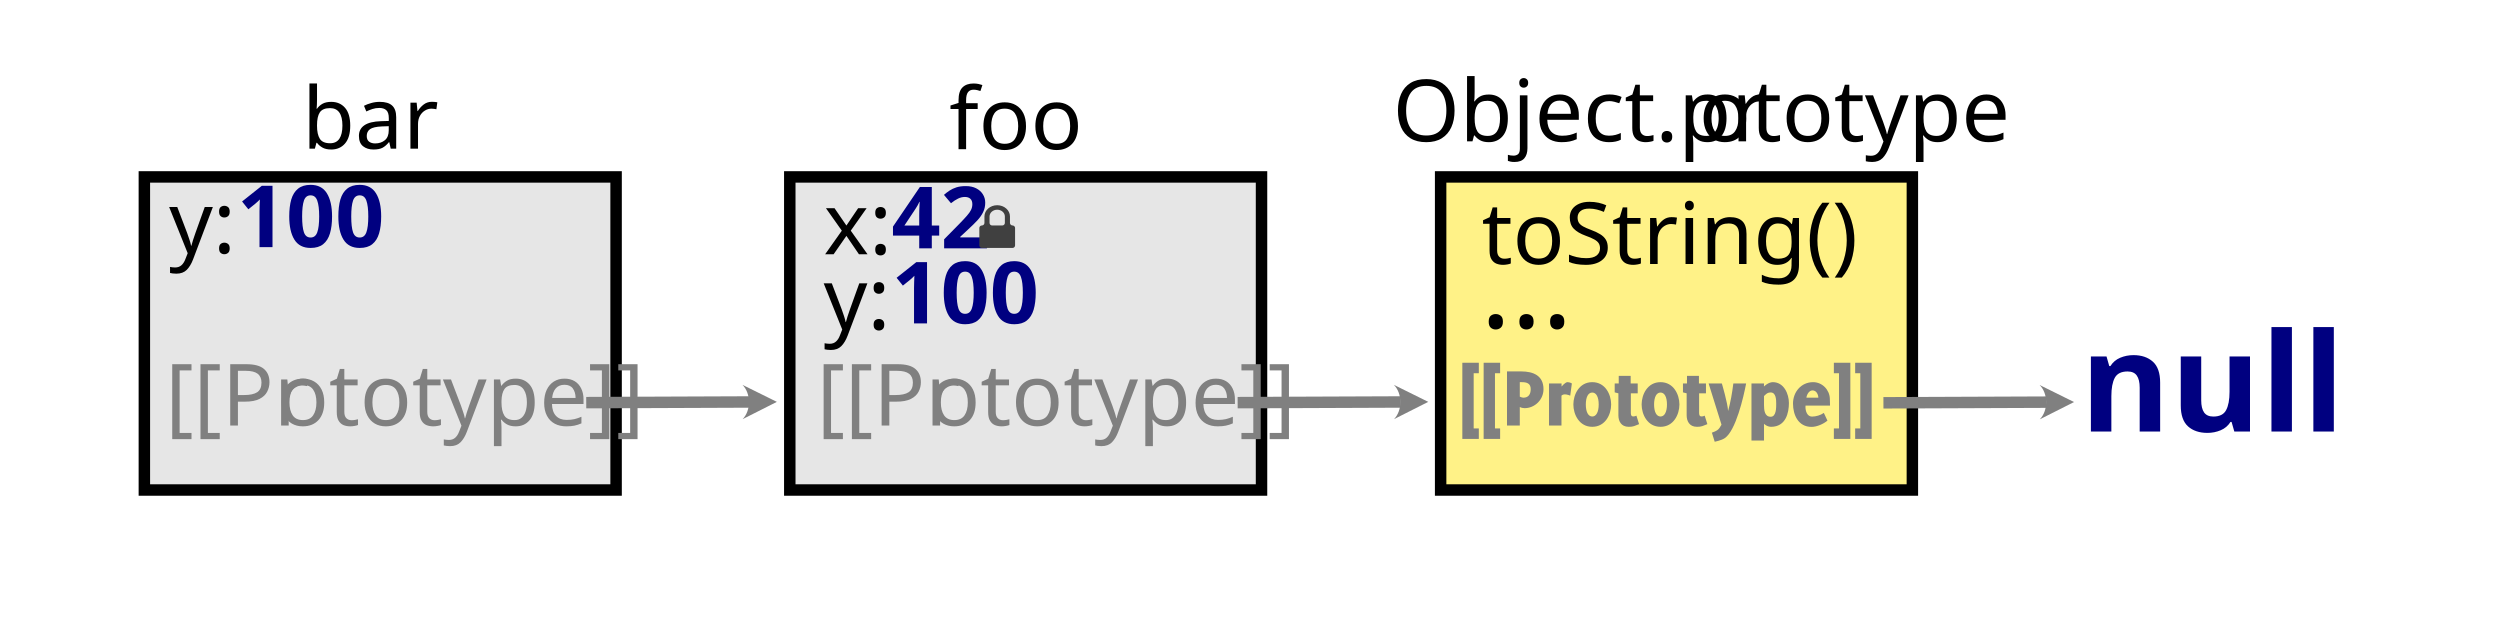
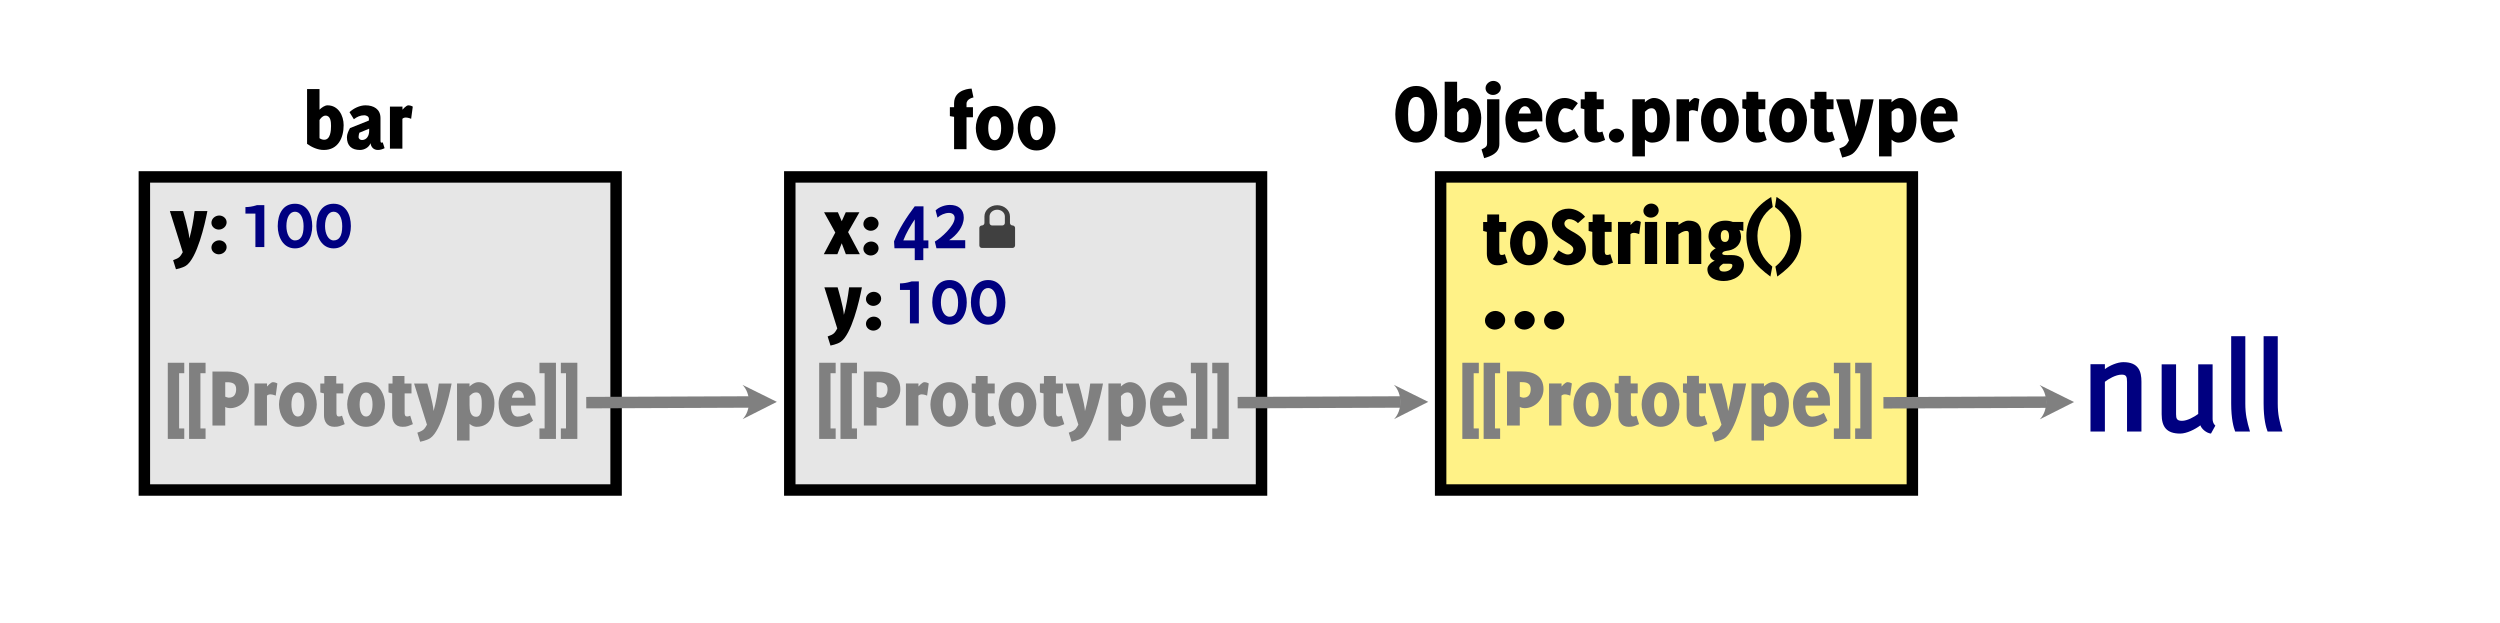
<svg xmlns="http://www.w3.org/2000/svg" width="655px" height="163px" version="1.1" xml:space="preserve" style="fill-rule:evenodd;clip-rule:evenodd;">
  <g id="Layer-1">
    <rect id="rect6003" x="37.822" y="46.352" width="123.595" height="82.032" style="fill:#e6e6e6;stroke:#000;stroke-width:3px;" />
    <g id="text6007" />
    <g id="text60071" />
    <g id="text60072">
-       <text x="79.168px" y="38.956px" style="font-family:'Delicious-Heavy', 'Delicious Heavy';font-weight:500;font-size:22.5px;">bar</text>
+       <path d="M84.838,39.292c3.757,0 5.196,-3.192 5.196,-6.501c0,-2.521 -1.394,-5.196 -4.228,-5.196c-0.72,0 -1.599,0.629 -2.094,1.146l0,-5.398l-3.26,0l0,14.353c1.281,0.899 2.81,1.596 4.386,1.596Zm0.45,-9c1.374,0 1.442,1.711 1.442,2.724c0,1.193 -0.136,3.602 -1.802,3.602c-0.428,0 -0.856,-0.158 -1.216,-0.406l0,-4.772c0.36,-0.54 0.878,-1.148 1.576,-1.148Z" style="fill-rule:nonzero;" />
+       <path d="M100.767,38.82l-0.495,-1.528c-0.09,0.045 -0.203,0.09 -0.315,0.09c-0.27,0 -0.27,-0.382 -0.27,-0.585l0,-5.874c0,-2.339 -1.799,-3.328 -3.936,-3.328c-1.486,0 -3.128,0.787 -4.185,1.798l1.147,1.845c0.809,-0.631 1.687,-1.036 2.723,-1.036c0.518,0 1.216,0.293 1.216,0.901l0,0.472l-4.951,1.981c-0.382,0.698 -0.809,1.598 -0.809,2.386c0,2.249 1.236,3.35 3.44,3.35c1.126,0 2.343,-0.674 2.747,-1.775c0.135,1.011 0.787,1.775 1.956,1.775c0.607,0 1.192,-0.202 1.732,-0.472Zm-4.047,-5.106l0,0.607c0,1.171 -0.586,2.364 -1.892,2.364c-0.451,0 -0.879,-0.315 -0.879,-0.788c0,-0.36 0.09,-0.788 0.203,-1.125l2.568,-1.058Z" style="fill-rule:nonzero;" />
+       <path d="M107.719,31.125l0.428,-3.193c0,0 -0.518,-0.337 -1.17,-0.337c-0.563,0 -1.53,1.147 -1.53,1.147l0,-0.81l-3.282,0l0,11.023l3.259,0l0,-7.83c0,0 0.315,-0.338 0.878,-0.338c0.63,0 1.417,0.338 1.417,0.338Z" style="fill-rule:nonzero;" />
    </g>
    <g id="text60073" />
    <g id="text60074" />
    <g id="text7018" />
    <g id="text70181" />
    <g id="text70182">
-       <text x="43.329px" y="111.488px" style="font-family:'Delicious-Heavy', 'Delicious Heavy';font-weight:500;font-size:22.5px;fill:#808080;">[[Pr<tspan x="72.557px " y="111.488px ">o</tspan>totype]]</text>
+       <path d="M48.278,114.996l0,-2.742l-1.35,0l0,-14.47l1.35,0l0,-2.742l-4.317,0l0,19.954l4.317,0Z" style="fill:#808080;fill-rule:nonzero;" />
+       <path d="M53.858,114.996l0,-2.742l-1.35,0l0,-14.47l1.35,0l0,-2.742l-4.317,0l0,19.954l4.317,0Z" style="fill:#808080;fill-rule:nonzero;" />
+       <path d="M65.221,101.982c0,-3.566 -2.698,-4.645 -5.828,-4.645l-3.732,0l0,14.149l3.35,0l0,-4.859c0.337,0.202 0.878,0.314 1.238,0.314c2.723,0 4.972,-2.247 4.972,-4.959Zm-3.35,-0.022c0,1.299 -0.541,2.239 -1.96,2.239c-0.225,0 -0.675,-0.179 -0.9,-0.268l0,-3.785l0.495,0c1.306,0 2.365,0.291 2.365,1.814Z" style="fill:#808080;fill-rule:nonzero;" />
+       <path d="M72.241,103.656l0.427,-3.192c0,0 -0.517,-0.337 -1.17,-0.337c-0.562,0 -1.53,1.146 -1.53,1.146l0,-0.809l-3.282,0l0,11.022l3.26,0l0,-7.83c0,0 0.315,-0.337 0.877,-0.337c0.63,0 1.418,0.337 1.418,0.337Z" style="fill:#808080;fill-rule:nonzero;" />
+       <path d="M78.047,111.824c3.42,0 4.949,-3.238 4.949,-5.849c0,-2.611 -1.529,-5.848 -4.949,-5.848c-3.42,0 -4.949,3.237 -4.949,5.848c0,2.611 1.529,5.849 4.949,5.849Zm0,-8.978c1.058,0 1.689,1.171 1.689,3.129c0,1.936 -0.631,3.152 -1.689,3.152c-1.058,0 -1.689,-1.193 -1.689,-3.152c0,-1.958 0.631,-3.129 1.689,-3.129Z" style="fill:#808080;fill-rule:nonzero;" />
+       <path d="M88.981,111.645c0.36,-0.112 1.327,-0.515 1.327,-0.515l-0.697,-2.222c0,0 -0.608,0.336 -1.103,0.157c-0.315,-0.09 -0.36,-0.651 -0.36,-0.786l0,-5.208l1.8,0l0,-2.584l-1.845,0l0,-1.98l-3.125,0l0,1.98l-1.057,0l0,2.337l0.967,0.247l0,5.747c0,1.459 0.675,3.006 2.698,3.006c0.585,0 0.99,-0.045 1.395,-0.179Z" style="fill:#808080;fill-rule:nonzero;" />
+       <path d="M95.912,111.824c3.42,0 4.949,-3.238 4.949,-5.849c0,-2.611 -1.529,-5.848 -4.949,-5.848c-3.42,0 -4.949,3.237 -4.949,5.848c0,2.611 1.529,5.849 4.949,5.849Zm0,-8.978c1.058,0 1.689,1.171 1.689,3.129c0,1.936 -0.631,3.152 -1.689,3.152c-1.058,0 -1.689,-1.193 -1.689,-3.152c0,-1.958 0.631,-3.129 1.689,-3.129Z" style="fill:#808080;fill-rule:nonzero;" />
+       <path d="M106.846,111.645c0.36,-0.112 1.327,-0.515 1.327,-0.515l-0.697,-2.222c0,0 -0.608,0.336 -1.103,0.157c-0.315,-0.09 -0.36,-0.651 -0.36,-0.786l0,-5.208l1.8,0l0,-2.584l-1.845,0l0,-1.98l-3.125,0l0,1.98l-1.057,0l0,2.337l0.967,0.247l0,5.747c0,1.459 0.675,3.006 2.698,3.006c0.585,0 0.99,-0.045 1.395,-0.179Z" style="fill:#808080;fill-rule:nonzero;" />
+       <path d="M113.597,107.697c-0.135,-2.179 -1.643,-7.21 -1.643,-7.21l-3.465,0l3.375,10.783c-0.652,1.101 -0.765,1.483 -2.52,2.089l0.743,2.38c0,0 1.732,-0.335 2.632,-0.942c2.88,-1.932 4.928,-10.74 5.603,-14.31l-3.353,0c-0.315,2.537 -0.742,4.941 -1.372,7.21Z" style="fill:#808080;fill-rule:nonzero;" />
+       <path d="M124.87,111.824c3.891,0 4.678,-3.71 4.678,-6.231c0,-2.341 -1.281,-5.466 -4.205,-5.466c-1.216,0 -2.342,1.146 -2.342,1.146l0.022,-0.809l-3.282,0l0,14.96l3.282,0l0,-4.387c0,0 0.788,0.787 1.847,0.787Zm-0.09,-9c1.418,0 1.441,1.958 1.441,2.949c0,0.968 0.045,3.421 -1.441,3.421c-1.622,0 -1.757,-1.778 -1.757,-3.039l0,-2.408c0.495,-0.428 0.833,-0.923 1.757,-0.923Z" style="fill:#808080;fill-rule:nonzero;" />
+       <path d="M140.326,106.266c0,-0.606 -0.023,-1.19 -0.045,-1.797c-0.068,-2.365 -2.003,-4.342 -4.388,-4.342c-3.126,0 -5.262,2.585 -5.262,5.6c0,3.017 1.394,6.119 4.857,6.119c1.373,0 3.083,-0.741 4.163,-1.64l-0.945,-2.025c-0.833,0.608 -2.093,0.968 -3.105,0.968c-1.283,0 -1.71,-1.486 -1.71,-2.522c0,-0.113 0,-0.248 0.022,-0.361l6.413,0Zm-3.06,-2.067l-3.128,0c0.09,-0.788 0.675,-1.915 1.598,-1.915c1.012,0 1.507,1.036 1.53,1.915Z" style="fill:#808080;fill-rule:nonzero;" />
+       <path d="M145.659,114.998l-4.32,0l0,-2.745l1.35,0l0,-14.468l-1.35,0l0,-2.745l4.32,0l0,19.958Z" style="fill:#808080;fill-rule:nonzero;" />
+       <path d="M151.262,114.998l-4.32,0l0,-2.745l1.35,0l0,-14.468l-1.35,0l0,-2.745l4.32,0l0,19.958Z" style="fill:#808080;fill-rule:nonzero;" />
    </g>
    <g id="text70183" />
    <g id="text70184" />
    <rect id="rect6003-9" x="206.924" y="46.352" width="123.595" height="82.032" style="fill:#e6e6e6;stroke:#000;stroke-width:3px;" />
    <g id="text4795" />
    <g id="text47951" />
    <g id="text47952">
-       <text x="248.684px" y="39.091px" style="font-family:'Delicious-Heavy', 'Delicious Heavy';font-weight:500;font-size:22.5px;">foo</text>
+       <path d="M255.05,25.533l-0.495,-2.325c0,0 -4.587,0.044 -4.587,3.841l0,1.041l-1.102,0l0,2.338l1.102,0.179l0,8.483l3.26,0l0,-8.37l1.687,0l0,-2.63l-1.687,0l0,-0.905c0,-1.335 1.822,-1.652 1.822,-1.652Z" style="fill-rule:nonzero;" />
+       <path d="M260.609,39.427c3.42,0 4.949,-3.237 4.949,-5.848c0,-2.612 -1.529,-5.849 -4.949,-5.849c-3.42,0 -4.948,3.237 -4.948,5.849c0,2.611 1.528,5.848 4.948,5.848Zm0,-8.977c1.059,0 1.689,1.17 1.689,3.129c0,1.935 -0.63,3.151 -1.689,3.151c-1.058,0 -1.689,-1.193 -1.689,-3.151c0,-1.959 0.631,-3.129 1.689,-3.129Z" style="fill-rule:nonzero;" />
+       <path d="M271.589,39.427c3.42,0 4.949,-3.237 4.949,-5.848c0,-2.612 -1.529,-5.849 -4.949,-5.849c-3.42,0 -4.948,3.237 -4.948,5.849c0,2.611 1.528,5.848 4.948,5.848Zm0,-8.977c1.059,0 1.689,1.17 1.689,3.129c0,1.935 -0.63,3.151 -1.689,3.151c-1.058,0 -1.689,-1.193 -1.689,-3.151c0,-1.959 0.631,-3.129 1.689,-3.129Z" style="fill-rule:nonzero;" />
    </g>
    <g id="text47953" />
    <g id="text47954" />
    <g id="text47955" />
    <g id="text47956" />
    <g id="text47957" />
    <g id="text47958" />
    <g id="text47959" />
    <g id="text479510" />
    <g id="text479511" />
    <g id="text479512" />
    <g id="text479513" />
    <g id="text479514" />
    <g id="text479515" />
    <g id="text479516" />
    <g id="text479517" />
    <g id="text479518" />
    <g id="text479519" />
    <g id="text1254" />
    <g id="text1620" />
-     <text x="215.788px" y="66.608px" style="font-family:'Delicious-Heavy', 'Delicious Heavy';font-weight:500;font-size:22.5px;">x:</text>
-     <text x="215.788px" y="86.287px" style="font-family:'Delicious-Heavy', 'Delicious Heavy';font-weight:500;font-size:22.5px;">y:</text>
-     <text x="44.302px" y="66.296px" style="font-family:'Delicious-Heavy', 'Delicious Heavy';font-weight:500;font-size:22.5px;">y:</text>
-     <text x="233.585px" y="65.054px" style="font-family:'Delicious-Bold', 'Delicious';font-weight:700;font-size:22.5px;fill:#000080;">42</text>
-     <text x="233.585px" y="84.732px" style="font-family:'Delicious-Bold', 'Delicious';font-weight:700;font-size:22.5px;fill:#000080;">100</text>
-     <text x="62.099px" y="64.741px" style="font-family:'Delicious-Bold', 'Delicious';font-weight:700;font-size:22.5px;fill:#000080;">100</text>
+     <path d="M221.615,66.607l3.668,0l-3.083,-5.792l2.97,-5.208l-3.577,0l-1.058,2.356l-1.012,-2.356l-3.623,0l2.948,5.32l-3.015,5.68l3.555,0l1.147,-2.873l1.08,2.873Z" style="fill-rule:nonzero;" />
+     <path d="M228.14,66.944c1.035,0 2.046,-0.809 2.046,-1.888c0,-1.057 -0.944,-1.776 -1.933,-1.776c-1.057,0 -2.046,0.809 -2.046,1.888c0,1.034 0.944,1.776 1.933,1.776Zm0,-6.48c1.035,0 2.046,-0.809 2.046,-1.911c0,-1.034 -0.944,-1.776 -1.933,-1.776c-1.057,0 -2.046,0.81 -2.046,1.911c0,1.034 0.944,1.776 1.933,1.776Z" style="fill-rule:nonzero;" />
+     <path d="M221.098,82.496c-0.135,-2.179 -1.643,-7.21 -1.643,-7.21l-3.465,0l3.375,10.783c-0.652,1.101 -0.765,1.483 -2.52,2.09l0.743,2.379c0,0 1.732,-0.335 2.632,-0.941c2.88,-1.933 4.928,-10.741 5.603,-14.311l-3.353,0c-0.315,2.537 -0.742,4.941 -1.372,7.21Z" style="fill-rule:nonzero;" />
+     <path d="M228.815,86.623c1.035,0 2.046,-0.809 2.046,-1.888c0,-1.057 -0.944,-1.777 -1.933,-1.777c-1.057,0 -2.046,0.81 -2.046,1.889c0,1.034 0.944,1.776 1.933,1.776Zm0,-6.48c1.035,0 2.046,-0.809 2.046,-1.911c0,-1.034 -0.944,-1.776 -1.933,-1.776c-1.057,0 -2.046,0.809 -2.046,1.911c0,1.034 0.944,1.776 1.933,1.776Z" style="fill-rule:nonzero;" />
+     <path d="M49.612,62.505c-0.135,-2.179 -1.643,-7.21 -1.643,-7.21l-3.465,0l3.375,10.783c-0.652,1.101 -0.765,1.483 -2.52,2.09l0.743,2.379c0,0 1.732,-0.335 2.632,-0.941c2.88,-1.933 4.928,-10.741 5.603,-14.311l-3.353,0c-0.315,2.537 -0.742,4.941 -1.372,7.21Z" style="fill-rule:nonzero;" />
+     <path d="M57.329,66.632c1.034,0 2.046,-0.809 2.046,-1.889c0,-1.056 -0.944,-1.776 -1.933,-1.776c-1.057,0 -2.047,0.81 -2.047,1.889c0,1.034 0.945,1.776 1.934,1.776Zm0,-6.48c1.034,0 2.046,-0.809 2.046,-1.911c0,-1.034 -0.944,-1.776 -1.933,-1.776c-1.057,0 -2.047,0.809 -2.047,1.911c0,1.034 0.945,1.776 1.934,1.776Z" style="fill-rule:nonzero;" />
+     <path d="M243.236,65.052l0,-2.067l-1.282,0l0,-8.933l-2.292,0c-2.138,2.85 -4.118,5.858 -5.423,9.18l0.113,1.82l5.31,0l0,3.105l2.247,0l0,-3.105l1.327,0Zm-3.574,-2.067l-2.993,0c0.765,-1.975 1.868,-3.816 2.993,-5.5l0,5.5Z" style="fill:#000080;fill-rule:nonzero;" />
+     <path d="M252.889,65.052l0,-2.112l-4.227,0c1.934,-1.261 3.844,-3.534 3.844,-5.942c0,-2.25 -1.505,-3.306 -3.642,-3.306c-1.237,0 -2.835,0.517 -3.735,1.438l0.495,1.89c0.743,-0.698 1.958,-1.238 2.993,-1.238c0.81,0 1.507,0.405 1.507,1.306c0,2.07 -3.532,5.267 -5.197,6.211l0.427,1.753l7.535,0Z" style="fill:#000080;fill-rule:nonzero;" />
+     <path d="M240.739,84.731l0,-11l-1.91,0l-0.293,0.09c-0.877,0.268 -1.822,0.428 -2.744,0.428l0,1.707l2.61,0l0,8.775l2.337,0Z" style="fill:#000080;fill-rule:nonzero;" />
+     <path d="M253.294,79.242c0,-3.106 -1.394,-5.871 -4.521,-5.871c-3.128,0 -4.521,2.675 -4.521,5.871c0,2.769 1.393,5.826 4.521,5.826c3.127,0 4.521,-2.967 4.521,-5.826Zm-2.27,0c0,2.679 -0.855,3.737 -2.251,3.737c-1.396,0 -2.252,-1.733 -2.252,-3.737c0,-2.251 0.856,-3.781 2.252,-3.781c1.396,0 2.251,1.553 2.251,3.781Z" style="fill:#000080;fill-rule:nonzero;" />
+     <path d="M263.419,79.242c0,-3.106 -1.394,-5.871 -4.521,-5.871c-3.128,0 -4.521,2.675 -4.521,5.871c0,2.769 1.393,5.826 4.521,5.826c3.127,0 4.521,-2.967 4.521,-5.826Zm-2.27,0c0,2.679 -0.855,3.737 -2.251,3.737c-1.396,0 -2.252,-1.733 -2.252,-3.737c0,-2.251 0.856,-3.781 2.252,-3.781c1.396,0 2.251,1.553 2.251,3.781Z" style="fill:#000080;fill-rule:nonzero;" />
+     <path d="M69.252,64.74l0,-11l-1.91,0l-0.292,0.089c-0.877,0.269 -1.822,0.429 -2.745,0.429l0,1.707l2.61,0l0,8.775l2.337,0Z" style="fill:#000080;fill-rule:nonzero;" />
+     <path d="M81.807,59.251c0,-3.106 -1.393,-5.871 -4.521,-5.871c-3.127,0 -4.521,2.675 -4.521,5.871c0,2.769 1.394,5.826 4.521,5.826c3.128,0 4.521,-2.967 4.521,-5.826Zm-2.269,0c0,2.679 -0.856,3.737 -2.252,3.737c-1.396,0 -2.251,-1.734 -2.251,-3.737c0,-2.251 0.855,-3.781 2.251,-3.781c1.396,0 2.252,1.553 2.252,3.781Z" style="fill:#000080;fill-rule:nonzero;" />
+     <path d="M91.932,59.251c0,-3.106 -1.393,-5.871 -4.521,-5.871c-3.127,0 -4.521,2.675 -4.521,5.871c0,2.769 1.394,5.826 4.521,5.826c3.128,0 4.521,-2.967 4.521,-5.826Zm-2.269,0c0,2.679 -0.856,3.737 -2.252,3.737c-1.396,0 -2.251,-1.734 -2.251,-3.737c0,-2.251 0.855,-3.781 2.251,-3.781c1.396,0 2.252,1.553 2.252,3.781Z" style="fill:#000080;fill-rule:nonzero;" />
    <path id="path6044-5-3-1" d="M194.519,100.825l9.019,4.463l-8.982,4.537c2.241,-2.259 2.222,-6.759 -0.037,-9Z" style="fill:#808080;" />
    <path d="M153.595,105.491c0,0 28.916,-0.117 42.743,-0.173" style="fill:none;stroke:#808080;stroke-width:3px;" />
    <rect id="rect6003-9-3" x="377.446" y="46.352" width="123.595" height="82.032" style="fill:#fff287;stroke:#000;stroke-width:3px;" />
    <g id="text4795-1" />
    <g id="text4795-11" />
    <g id="text4795-12">
-       <text x="364.89px" y="37.032px" style="font-family:'Delicious-Heavy', 'Delicious Heavy';font-weight:500;font-size:22.5px;">Object.pr<tspan x="445.125px " y="37.032px ">o</tspan>totype</text>
+       <path d="M376.543,29.945c0,-3.129 -1.371,-7.424 -5.488,-7.424c-4.118,0 -5.489,4.295 -5.489,7.424c0,3.128 1.371,7.423 5.489,7.423c4.117,0 5.488,-4.295 5.488,-7.423Zm-3.35,0c0,1.913 -0.135,4.546 -2.138,4.546c-2.004,0 -2.139,-2.588 -2.139,-4.546c0,-1.936 0.135,-4.547 2.139,-4.547c2.003,0 2.138,2.611 2.138,4.547Z" style="fill-rule:nonzero;" />
+       <path d="M382.889,37.368c3.758,0 5.197,-3.192 5.197,-6.501c0,-2.521 -1.394,-5.196 -4.228,-5.196c-0.721,0 -1.599,0.63 -2.095,1.147l0,-5.399l-3.26,0l0,14.354c1.282,0.899 2.811,1.595 4.386,1.595Zm0.451,-9c1.373,0 1.441,1.711 1.441,2.724c0,1.193 -0.135,3.602 -1.802,3.602c-0.428,0 -0.856,-0.158 -1.216,-0.405l0,-4.773c0.36,-0.54 0.878,-1.148 1.577,-1.148Z" style="fill-rule:nonzero;" />
+       <path d="M388.853,41.441c1.732,-0.515 3.98,-1.28 3.98,-3.733l0,-11.702l-3.215,0l0,11.545c0,0.652 -0.18,1.035 -1.462,1.597l0.697,2.293Zm2.317,-16.56c1.034,0 2.046,-0.787 2.046,-1.889c0,-1.056 -0.945,-1.798 -1.957,-1.798c-1.034,0 -2.046,0.832 -2.046,1.911c0,1.056 0.945,1.776 1.957,1.776Z" style="fill-rule:nonzero;" />
+       <path d="M404.106,31.811c0,-0.607 -0.023,-1.191 -0.045,-1.798c-0.068,-2.364 -2.003,-4.342 -4.388,-4.342c-3.126,0 -5.262,2.586 -5.262,5.601c0,3.016 1.394,6.119 4.857,6.119c1.373,0 3.083,-0.742 4.163,-1.641l-0.945,-2.025c-0.833,0.608 -2.093,0.969 -3.105,0.969c-1.283,0 -1.71,-1.487 -1.71,-2.523c0,-0.112 0,-0.247 0.022,-0.36l6.413,0Zm-3.06,-2.067l-3.128,0c0.09,-0.789 0.675,-1.916 1.598,-1.916c1.012,0 1.507,1.037 1.53,1.916Z" style="fill-rule:nonzero;" />
+       <path d="M413.623,35.84l-1.17,-2.092c-0.607,0.496 -1.575,0.968 -2.385,0.968c-1.35,0 -1.822,-2.251 -1.822,-3.286c0,-1.013 0.45,-3.084 1.755,-3.084c0.585,0 1.485,0.248 1.935,0.608l1.462,-1.912c-0.855,-0.809 -2.25,-1.371 -3.42,-1.371c-3.261,0 -4.992,2.99 -4.992,5.939c0,2.881 1.776,5.758 4.925,5.758c1.26,0 2.767,-0.696 3.712,-1.528Z" style="fill-rule:nonzero;" />
+       <path d="M419.203,37.19c0.36,-0.112 1.328,-0.516 1.328,-0.516l-0.698,-2.222c0,0 -0.607,0.337 -1.102,0.157c-0.315,-0.09 -0.36,-0.651 -0.36,-0.785l0,-5.208l1.8,0l0,-2.585l-1.845,0l0,-1.98l-3.125,0l0,1.98l-1.058,0l0,2.338l0.968,0.247l0,5.746c0,1.459 0.674,3.006 2.698,3.006c0.584,0 0.989,-0.044 1.394,-0.178Z" style="fill-rule:nonzero;" />
+       <path d="M423.457,37.368c1.034,0 2.046,-0.809 2.046,-1.888c0,-1.057 -0.944,-1.776 -1.934,-1.776c-1.056,0 -2.046,0.809 -2.046,1.888c0,1.035 0.945,1.776 1.934,1.776Z" style="fill-rule:nonzero;" />
+       <path d="M432.817,37.368c3.892,0 4.679,-3.71 4.679,-6.231c0,-2.341 -1.282,-5.466 -4.206,-5.466c-1.216,0 -2.342,1.147 -2.342,1.147l0.023,-0.81l-3.283,0l0,14.96l3.283,0l0,-4.386c0,0 0.788,0.786 1.846,0.786Zm-0.09,-9c1.419,0 1.441,1.959 1.441,2.949c0,0.968 0.045,3.422 -1.441,3.422c-1.621,0 -1.756,-1.779 -1.756,-3.039l0,-2.409c0.495,-0.427 0.833,-0.923 1.756,-0.923Z" style="fill-rule:nonzero;" />
+       <path d="M444.808,29.201l0.428,-3.193c0,0 -0.518,-0.337 -1.17,-0.337c-0.563,0 -1.53,1.147 -1.53,1.147l0,-0.81l-3.283,0l0,11.023l3.26,0l0,-7.83c0,0 0.315,-0.338 0.878,-0.338c0.63,0 1.417,0.338 1.417,0.338Z" style="fill-rule:nonzero;" />
+       <path d="M450.615,37.368c3.419,0 4.948,-3.237 4.948,-5.848c0,-2.611 -1.529,-5.849 -4.948,-5.849c-3.42,0 -4.949,3.238 -4.949,5.849c0,2.611 1.529,5.848 4.949,5.848Zm0,-8.977c1.058,0 1.688,1.17 1.688,3.129c0,1.936 -0.63,3.151 -1.688,3.151c-1.059,0 -1.689,-1.193 -1.689,-3.151c0,-1.959 0.63,-3.129 1.689,-3.129Z" style="fill-rule:nonzero;" />
+       <path d="M461.548,37.19c0.36,-0.112 1.328,-0.516 1.328,-0.516l-0.698,-2.222c0,0 -0.607,0.337 -1.102,0.157c-0.315,-0.09 -0.36,-0.651 -0.36,-0.785l0,-5.208l1.8,0l0,-2.585l-1.845,0l0,-1.98l-3.125,0l0,1.98l-1.058,0l0,2.338l0.968,0.247l0,5.746c0,1.459 0.674,3.006 2.698,3.006c0.584,0 0.989,-0.044 1.394,-0.178Z" style="fill-rule:nonzero;" />
+       <path d="M468.48,37.368c3.419,0 4.948,-3.237 4.948,-5.848c0,-2.611 -1.529,-5.849 -4.948,-5.849c-3.42,0 -4.949,3.238 -4.949,5.849c0,2.611 1.529,5.848 4.949,5.848Zm0,-8.977c1.058,0 1.688,1.17 1.688,3.129c0,1.936 -0.63,3.151 -1.688,3.151c-1.059,0 -1.689,-1.193 -1.689,-3.151c0,-1.959 0.63,-3.129 1.689,-3.129Z" style="fill-rule:nonzero;" />
+       <path d="M479.413,37.19c0.36,-0.112 1.328,-0.516 1.328,-0.516l-0.698,-2.222c0,0 -0.607,0.337 -1.102,0.157c-0.315,-0.09 -0.36,-0.651 -0.36,-0.785l0,-5.208l1.8,0l0,-2.585l-1.845,0l0,-1.98l-3.125,0l0,1.98l-1.058,0l0,2.338l0.968,0.247l0,5.746c0,1.459 0.674,3.006 2.698,3.006c0.584,0 0.989,-0.044 1.394,-0.178Z" style="fill-rule:nonzero;" />
+       <path d="M486.165,33.242c-0.135,-2.18 -1.643,-7.211 -1.643,-7.211l-3.465,0l3.375,10.783c-0.652,1.101 -0.765,1.483 -2.52,2.09l0.743,2.379c0,0 1.732,-0.335 2.632,-0.941c2.88,-1.932 4.928,-10.74 5.603,-14.311l-3.353,0c-0.315,2.537 -0.742,4.941 -1.372,7.211Z" style="fill-rule:nonzero;" />
+       <path d="M497.437,37.368c3.892,0 4.679,-3.71 4.679,-6.231c0,-2.341 -1.282,-5.466 -4.206,-5.466c-1.216,0 -2.342,1.147 -2.342,1.147l0.023,-0.81l-3.283,0l0,14.96l3.283,0l0,-4.386c0,0 0.788,0.786 1.846,0.786Zm-0.09,-9c1.419,0 1.441,1.959 1.441,2.949c0,0.968 0.045,3.422 -1.441,3.422c-1.621,0 -1.756,-1.779 -1.756,-3.039l0,-2.409c0.495,-0.427 0.833,-0.923 1.756,-0.923Z" style="fill-rule:nonzero;" />
+       <path d="M512.893,31.811c0,-0.607 -0.022,-1.191 -0.045,-1.798c-0.067,-2.364 -2.002,-4.342 -4.387,-4.342c-3.127,0 -5.263,2.586 -5.263,5.601c0,3.016 1.394,6.119 4.858,6.119c1.372,0 3.082,-0.742 4.162,-1.641l-0.945,-2.025c-0.832,0.608 -2.092,0.969 -3.105,0.969c-1.282,0 -1.71,-1.487 -1.71,-2.523c0,-0.112 0,-0.247 0.023,-0.36l6.412,0Zm-3.06,-2.067l-3.127,0c0.09,-0.789 0.675,-1.916 1.597,-1.916c1.013,0 1.508,1.037 1.53,1.916Z" style="fill-rule:nonzero;" />
    </g>
    <g id="text4795-13" />
    <g id="text7022-9" />
    <g id="text7022-91" />
    <g id="text7022-92">
-       <text x="388.205px" y="69.173px" style="font-family:'Delicious-Heavy', 'Delicious Heavy';font-weight:500;font-size:22.5px;">toString()</text>
+       <path d="M393.648,69.33c0.36,-0.112 1.328,-0.515 1.328,-0.515l-0.698,-2.222c0,0 -0.607,0.336 -1.102,0.157c-0.315,-0.09 -0.36,-0.651 -0.36,-0.786l0,-5.207l1.8,0l0,-2.585l-1.845,0l0,-1.98l-3.125,0l0,1.98l-1.058,0l0,2.337l0.968,0.248l0,5.746c0,1.459 0.674,3.006 2.698,3.006c0.584,0 0.989,-0.045 1.394,-0.179Z" style="fill-rule:nonzero;" />
+       <path d="M400.579,69.509c3.42,0 4.949,-3.237 4.949,-5.849c0,-2.611 -1.529,-5.848 -4.949,-5.848c-3.419,0 -4.948,3.237 -4.948,5.848c0,2.612 1.529,5.849 4.948,5.849Zm0,-8.977c1.059,0 1.689,1.17 1.689,3.128c0,1.936 -0.63,3.152 -1.689,3.152c-1.058,0 -1.688,-1.193 -1.688,-3.152c0,-1.958 0.63,-3.128 1.688,-3.128Z" style="fill-rule:nonzero;" />
+       <path d="M415.518,65.281c0,-4.456 -5.647,-4.523 -5.647,-6.684c0,-0.675 0.608,-1.193 1.261,-1.193c0.811,0 1.756,0.45 2.295,1.058l1.866,-1.665c-0.944,-1.236 -2.697,-2.135 -4.274,-2.135c-2.43,0 -4.431,1.483 -4.431,4.025c0,4.096 5.625,4.839 5.625,6.572c0,0.878 -0.608,1.418 -1.464,1.418c-0.743,0 -1.823,-0.675 -2.407,-1.103l-1.484,2.339c0.989,0.832 2.563,1.596 3.869,1.596c2.498,0 4.791,-1.551 4.791,-4.228Z" style="fill-rule:nonzero;" />
+       <path d="M421.278,69.33c0.36,-0.112 1.328,-0.515 1.328,-0.515l-0.698,-2.222c0,0 -0.607,0.336 -1.102,0.157c-0.315,-0.09 -0.36,-0.651 -0.36,-0.786l0,-5.207l1.8,0l0,-2.585l-1.845,0l0,-1.98l-3.125,0l0,1.98l-1.058,0l0,2.337l0.968,0.248l0,5.746c0,1.459 0.674,3.006 2.698,3.006c0.584,0 0.989,-0.045 1.394,-0.179Z" style="fill-rule:nonzero;" />
+       <path d="M429.468,61.342l0.428,-3.193c0,0 -0.518,-0.337 -1.17,-0.337c-0.563,0 -1.53,1.146 -1.53,1.146l0,-0.809l-3.283,0l0,11.023l3.26,0l0,-7.83c0,0 0.315,-0.338 0.878,-0.338c0.63,0 1.417,0.338 1.417,0.338Z" style="fill-rule:nonzero;" />
+       <path d="M430.956,69.172l3.215,0l0,-11.025l-3.215,0l0,11.025Zm1.574,-12.15c1.034,0 2.046,-0.787 2.046,-1.889c0,-1.057 -0.945,-1.799 -1.957,-1.799c-1.034,0 -2.046,0.832 -2.046,1.911c0,1.057 0.945,1.777 1.957,1.777Z" style="fill-rule:nonzero;" />
+       <path d="M442.476,69.172l3.26,0l0,-7.965c0,-1.642 -0.517,-3.395 -3.418,-3.395c-0.901,0 -1.869,0.652 -2.567,1.146l0,-0.809l-3.26,0l0,11.023l3.26,0l0,-7.763c0.585,-0.36 1.148,-0.9 2.162,-0.9c0.428,0 0.563,0.248 0.563,0.698l0,7.965Z" style="fill-rule:nonzero;" />
+       <path d="M455.704,60.239l1.057,0.27l0,-2.36l-2.766,0c-0.629,-0.247 -1.305,-0.337 -1.935,-0.337c-2.633,0 -4.432,1.663 -4.432,4.184c0,1.058 0.787,2.52 1.889,3.06c-0.562,0.315 -1.506,0.967 -1.506,1.754c0,0.72 0.652,1.327 1.258,1.507c-0.831,0.292 -1.933,1.215 -1.933,2.184c0,2.429 2.428,3.126 4.273,3.126c2.476,0 5.309,-1.439 5.309,-4.298c0,-1.844 -1.462,-2.496 -3.125,-2.496l-0.72,0c-0.45,0 -1.847,0.09 -1.847,-0.383c0,-0.674 1.284,-0.742 1.757,-0.832c1.754,-0.337 3.17,-1.641 3.17,-3.577c0,-1.014 -0.449,-1.802 -0.449,-1.802Zm-3.059,8.865c0.428,0 1.238,-0.067 1.238,0.383c0,0.991 -1.012,1.667 -2.184,1.667c-0.743,0 -1.238,-0.225 -1.238,-0.968c0,-0.474 0.99,-1.082 0.99,-1.082l1.194,0Zm-0.721,-8.82c0.879,0 1.082,0.878 1.082,1.599c0,0.608 -0.18,1.509 -1.036,1.509c-0.969,0 -1.127,-0.811 -1.127,-1.622c0,-0.72 0.203,-1.486 1.081,-1.486Z" style="fill-rule:nonzero;" />
+       <path d="M464.343,69.848c-2.542,-2.07 -3.892,-4.77 -3.892,-8.055c0,-3.06 1.507,-5.828 4.005,-7.56l-0.405,-2.633c-3.735,2.25 -6.5,5.625 -6.5,10.148c0,5.152 2.338,7.807 6.297,10.71l0.495,-2.61Z" style="fill-rule:nonzero;" />
+       <path d="M471.95,61.748c0,5.152 -2.318,7.807 -6.3,10.71l-0.495,-2.61c2.542,-2.07 3.892,-4.77 3.892,-8.055c0,-3.06 -1.507,-5.828 -4.005,-7.56l0.405,-2.633c3.735,2.25 6.503,5.625 6.503,10.148Z" style="fill-rule:nonzero;" />
    </g>
    <g id="text7022-93" />
    <g id="text8102" />
    <g id="text81021" />
    <g id="text81022">
-       <text x="387.887px" y="85.907px" style="font-family:'Delicious-Heavy', 'Delicious Heavy';font-weight:500;font-size:30px;">...</text>
+       <path d="M391.637,86.355c1.379,0 2.728,-1.079 2.728,-2.518c0,-1.409 -1.259,-2.368 -2.578,-2.368c-1.409,0 -2.728,1.079 -2.728,2.518c0,1.379 1.259,2.368 2.578,2.368Z" style="fill-rule:nonzero;" />
+       <path d="M399.377,86.355c1.379,0 2.728,-1.079 2.728,-2.518c0,-1.409 -1.259,-2.368 -2.578,-2.368c-1.409,0 -2.728,1.079 -2.728,2.518c0,1.379 1.259,2.368 2.578,2.368Z" style="fill-rule:nonzero;" />
+       <path d="M407.117,86.355c1.379,0 2.728,-1.079 2.728,-2.518c0,-1.409 -1.259,-2.368 -2.578,-2.368c-1.409,0 -2.728,1.079 -2.728,2.518c0,1.379 1.259,2.368 2.578,2.368Z" style="fill-rule:nonzero;" />
    </g>
    <g id="text81023" />
    <g>
      <path id="path6044-5-3-11" d="M534.382,100.87l9.018,4.464l-8.982,4.536c2.241,-2.259 2.223,-6.759 -0.036,-9Z" style="fill:#808080;" />
      <path d="M493.458,105.536c0,0 28.915,-0.117 42.742,-0.173" style="fill:none;stroke:#808080;stroke-width:3px;" />
-       <text x="545.003px" y="113.06px" style="font-family:'Delicious-Bold', 'Delicious';font-weight:700;font-size:36px;fill:#000080;">null</text>
+       <path d="M561.057,113.058l0,-13.031c0,-2.7 -0.719,-5.144 -4.748,-5.144c-1.549,0 -3.639,0.899 -4.828,1.833l0,-1.294l-3.775,0l0,17.636l3.775,0l0,-13.031c0.865,-0.684 2.81,-1.873 4.395,-1.873c1.189,0 1.406,0.504 1.406,1.873l0,13.031l3.775,0Z" style="fill:#000080;fill-rule:nonzero;" />
+       <path d="M580.425,111.513c0,0 -0.72,-0.539 -0.72,-1.725l0,-14.329l-3.775,0l0,13c-1.117,0.826 -2.883,1.796 -4.252,1.796c-1.333,0 -1.549,-0.575 -1.549,-1.724l0,-13.072l-3.775,0l0,13.072c0,3.342 1.33,5.067 4.856,5.067c1.693,0 3.927,-1.114 5.295,-2.157c0.288,0.935 1.618,2.049 2.769,2.157l1.151,-2.085Z" style="fill:#000080;fill-rule:nonzero;" />
+       <path d="M589.497,113.058c-0.792,-2.693 -1.224,-4.454 -1.224,-7.366l0,-17.613l-3.703,0l0,17.613c0,4.134 0.647,6.363 1.042,7.366l3.885,0Z" style="fill:#000080;fill-rule:nonzero;" />
+       <path d="M597.993,113.058c-0.792,-2.693 -1.224,-4.454 -1.224,-7.366l0,-17.613l-3.703,0l0,17.613c0,4.134 0.647,6.363 1.042,7.366l3.885,0Z" style="fill:#000080;fill-rule:nonzero;" />
    </g>
    <g id="text70185" />
    <g id="text70186" />
    <g id="text70187">
-       <text x="213.996px" y="111.488px" style="font-family:'Delicious-Heavy', 'Delicious Heavy';font-weight:500;font-size:22.5px;fill:#808080;">[[Pr<tspan x="243.223px " y="111.488px ">o</tspan>totype]]</text>
+       <path d="M218.945,114.996l0,-2.742l-1.35,0l0,-14.47l1.35,0l0,-2.742l-4.318,0l0,19.954l4.318,0Z" style="fill:#808080;fill-rule:nonzero;" />
+       <path d="M224.525,114.996l0,-2.742l-1.35,0l0,-14.47l1.35,0l0,-2.742l-4.318,0l0,19.954l4.318,0Z" style="fill:#808080;fill-rule:nonzero;" />
+       <path d="M235.887,101.982c0,-3.566 -2.698,-4.645 -5.827,-4.645l-3.733,0l0,14.149l3.35,0l0,-4.859c0.338,0.202 0.878,0.314 1.239,0.314c2.723,0 4.971,-2.247 4.971,-4.959Zm-3.35,-0.022c0,1.299 -0.54,2.239 -1.959,2.239c-0.225,0 -0.676,-0.179 -0.901,-0.268l0,-3.785l0.496,0c1.306,0 2.364,0.291 2.364,1.814Z" style="fill:#808080;fill-rule:nonzero;" />
+       <path d="M242.907,103.656l0.428,-3.192c0,0 -0.518,-0.337 -1.17,-0.337c-0.563,0 -1.53,1.146 -1.53,1.146l0,-0.809l-3.283,0l0,11.022l3.26,0l0,-7.83c0,0 0.315,-0.337 0.878,-0.337c0.63,0 1.417,0.337 1.417,0.337Z" style="fill:#808080;fill-rule:nonzero;" />
+       <path d="M248.713,111.824c3.42,0 4.949,-3.238 4.949,-5.849c0,-2.611 -1.529,-5.848 -4.949,-5.848c-3.419,0 -4.948,3.237 -4.948,5.848c0,2.611 1.529,5.849 4.948,5.849Zm0,-8.978c1.059,0 1.689,1.171 1.689,3.129c0,1.936 -0.63,3.152 -1.689,3.152c-1.058,0 -1.688,-1.193 -1.688,-3.152c0,-1.958 0.63,-3.129 1.688,-3.129Z" style="fill:#808080;fill-rule:nonzero;" />
+       <path d="M259.647,111.645c0.36,-0.112 1.328,-0.515 1.328,-0.515l-0.698,-2.222c0,0 -0.607,0.336 -1.102,0.157c-0.315,-0.09 -0.36,-0.651 -0.36,-0.786l0,-5.208l1.8,0l0,-2.584l-1.845,0l0,-1.98l-3.125,0l0,1.98l-1.058,0l0,2.337l0.968,0.247l0,5.747c0,1.459 0.674,3.006 2.698,3.006c0.584,0 0.989,-0.045 1.394,-0.179Z" style="fill:#808080;fill-rule:nonzero;" />
+       <path d="M266.578,111.824c3.42,0 4.949,-3.238 4.949,-5.849c0,-2.611 -1.529,-5.848 -4.949,-5.848c-3.419,0 -4.948,3.237 -4.948,5.848c0,2.611 1.529,5.849 4.948,5.849Zm0,-8.978c1.059,0 1.689,1.171 1.689,3.129c0,1.936 -0.63,3.152 -1.689,3.152c-1.058,0 -1.688,-1.193 -1.688,-3.152c0,-1.958 0.63,-3.129 1.688,-3.129Z" style="fill:#808080;fill-rule:nonzero;" />
+       <path d="M277.512,111.645c0.36,-0.112 1.328,-0.515 1.328,-0.515l-0.698,-2.222c0,0 -0.607,0.336 -1.102,0.157c-0.315,-0.09 -0.36,-0.651 -0.36,-0.786l0,-5.208l1.8,0l0,-2.584l-1.845,0l0,-1.98l-3.125,0l0,1.98l-1.058,0l0,2.337l0.968,0.247l0,5.747c0,1.459 0.674,3.006 2.698,3.006c0.584,0 0.989,-0.045 1.394,-0.179Z" style="fill:#808080;fill-rule:nonzero;" />
+       <path d="M284.263,107.697c-0.135,-2.179 -1.642,-7.21 -1.642,-7.21l-3.465,0l3.375,10.783c-0.653,1.101 -0.765,1.483 -2.52,2.089l0.742,2.38c0,0 1.733,-0.335 2.633,-0.942c2.88,-1.932 4.927,-10.74 5.602,-14.31l-3.352,0c-0.315,2.537 -0.743,4.941 -1.373,7.21Z" style="fill:#808080;fill-rule:nonzero;" />
+       <path d="M295.536,111.824c3.892,0 4.679,-3.71 4.679,-6.231c0,-2.341 -1.282,-5.466 -4.206,-5.466c-1.216,0 -2.342,1.146 -2.342,1.146l0.023,-0.809l-3.283,0l0,14.96l3.283,0l0,-4.387c0,0 0.788,0.787 1.846,0.787Zm-0.09,-9c1.419,0 1.441,1.958 1.441,2.949c0,0.968 0.045,3.421 -1.441,3.421c-1.621,0 -1.756,-1.778 -1.756,-3.039l0,-2.408c0.495,-0.428 0.833,-0.923 1.756,-0.923Z" style="fill:#808080;fill-rule:nonzero;" />
+       <path d="M310.992,106.266c0,-0.606 -0.022,-1.19 -0.045,-1.797c-0.067,-2.365 -2.002,-4.342 -4.387,-4.342c-3.127,0 -5.263,2.585 -5.263,5.6c0,3.017 1.394,6.119 4.858,6.119c1.372,0 3.082,-0.741 4.162,-1.64l-0.945,-2.025c-0.832,0.608 -2.092,0.968 -3.105,0.968c-1.282,0 -1.71,-1.486 -1.71,-2.522c0,-0.113 0,-0.248 0.023,-0.361l6.412,0Zm-3.06,-2.067l-3.127,0c0.09,-0.788 0.675,-1.915 1.597,-1.915c1.013,0 1.508,1.036 1.53,1.915Z" style="fill:#808080;fill-rule:nonzero;" />
+       <path d="M316.326,114.998l-4.32,0l0,-2.745l1.35,0l0,-14.468l-1.35,0l0,-2.745l4.32,0l0,19.958Z" style="fill:#808080;fill-rule:nonzero;" />
+       <path d="M321.928,114.998l-4.32,0l0,-2.745l1.35,0l0,-14.468l-1.35,0l0,-2.745l4.32,0l0,19.958Z" style="fill:#808080;fill-rule:nonzero;" />
    </g>
    <g id="text70188" />
    <g id="text70189" />
    <path id="path6044-5-3-12" d="M365.186,100.825l9.018,4.463l-8.982,4.537c2.241,-2.259 2.223,-6.759 -0.036,-9Z" style="fill:#808080;" />
    <path d="M324.262,105.491c0,0 28.915,-0.117 42.742,-0.173" style="fill:none;stroke:#808080;stroke-width:3px;" />
    <g id="text7018-0-4-7-2-6" />
    <g id="text7018-0-4-7-2-61" />
    <g id="text7018-0-4-7-2-62">
      <path id="path7932-2-0-2" d="M387.452,114.997l0,-2.745l-1.35,0l0,-14.467l1.35,0l0,-2.745l-4.32,0l0,19.957l4.32,0Z" style="fill:#808080;fill-rule:nonzero;" />
      <path id="path7934-7-6-1" d="M393.033,114.997l0,-2.745l-1.35,0l0,-14.467l1.35,0l0,-2.745l-4.32,0l0,19.957l4.32,0Z" style="fill:#808080;fill-rule:nonzero;" />
      <path id="path7936-2-8-7" d="M404.397,101.97c0,-3.578 -2.7,-4.658 -5.828,-4.658l-3.735,0l0,14.175l3.353,0l0,-4.86c0.337,0.203 0.877,0.315 1.237,0.315c2.723,0 4.973,-2.25 4.973,-4.972Zm-3.353,-0.023c0,1.305 -0.54,2.25 -1.957,2.25c-0.226,0 -0.675,-0.18 -0.9,-0.27l0,-3.802l0.495,0c1.305,0 2.362,0.292 2.362,1.822l0,0Z" style="fill:#808080;fill-rule:nonzero;" />
      <path id="path7938-2-9-8" d="M411.4,103.657l0.428,-3.195c0,0 -0.518,-0.337 -1.17,-0.337c-0.563,0 -1.53,1.147 -1.53,1.147l0,-0.81l-3.285,0l0,11.025l3.262,0l0,-7.83c0,0 0.315,-0.337 0.878,-0.337c0.63,0 1.417,0.337 1.417,0.337Z" style="fill:#808080;fill-rule:nonzero;" />
      <path id="path7940-6-2-5" d="M417.172,111.825c3.42,0 4.95,-3.24 4.95,-5.85c0,-2.61 -1.53,-5.85 -4.95,-5.85c-3.42,0 -4.95,3.24 -4.95,5.85c0,2.61 1.53,5.85 4.95,5.85Zm0,-8.978c1.057,0 1.687,1.17 1.687,3.128c0,1.935 -0.63,3.15 -1.687,3.15c-1.058,0 -1.688,-1.193 -1.688,-3.15c0,-1.958 0.63,-3.128 1.688,-3.128Z" style="fill:#808080;fill-rule:nonzero;" />
      <path id="path7942-1-66-74" d="M428.113,111.645c0.36,-0.113 1.327,-0.518 1.327,-0.518l-0.697,-2.227c0,0 -0.608,0.337 -1.103,0.157c-0.315,-0.09 -0.36,-0.652 -0.36,-0.787l0,-5.22l1.8,0l0,-2.588l-1.845,0l0,-1.98l-3.127,0l0,1.98l-1.058,0l0,2.34l0.968,0.248l0,5.76c0,1.462 0.675,3.015 2.7,3.015c0.585,0 0.99,-0.045 1.395,-0.18l0,0Z" style="fill:#808080;fill-rule:nonzero;" />
      <path id="path7944-0-4-1" d="M435.057,111.825c3.42,0 4.95,-3.24 4.95,-5.85c0,-2.61 -1.53,-5.85 -4.95,-5.85c-3.42,0 -4.95,3.24 -4.95,5.85c0,2.61 1.53,5.85 4.95,5.85Zm0,-8.978c1.058,0 1.688,1.17 1.688,3.128c0,1.935 -0.63,3.15 -1.688,3.15c-1.057,0 -1.687,-1.193 -1.687,-3.15c0,-1.958 0.63,-3.128 1.687,-3.128Z" style="fill:#808080;fill-rule:nonzero;" />
      <path id="path7946-6-9-8" d="M445.999,111.645c0.36,-0.113 1.327,-0.518 1.327,-0.518l-0.697,-2.227c0,0 -0.608,0.337 -1.103,0.157c-0.315,-0.09 -0.36,-0.652 -0.36,-0.787l0,-5.22l1.8,0l0,-2.588l-1.845,0l0,-1.98l-3.127,0l0,1.98l-1.058,0l0,2.34l0.968,0.248l0,5.76c0,1.462 0.675,3.015 2.7,3.015c0.585,0 0.99,-0.045 1.395,-0.18l0,0Z" style="fill:#808080;fill-rule:nonzero;" />
      <path id="path7948-1-5-5" d="M452.763,107.685c-0.135,-2.183 -1.642,-7.223 -1.642,-7.223l-3.465,0l3.375,10.8c-0.653,1.103 -0.765,1.485 -2.52,2.093l0.742,2.385c0,0 1.733,-0.338 2.633,-0.945c2.88,-1.935 4.927,-10.755 5.602,-14.333l-3.352,0c-0.315,2.543 -0.743,4.95 -1.373,7.223Z" style="fill:#808080;fill-rule:nonzero;" />
      <path id="path7950-5-0-9" d="M464.016,111.825c3.892,0 4.68,-3.713 4.68,-6.233c0,-2.34 -1.283,-5.467 -4.208,-5.467c-1.215,0 -2.34,1.147 -2.34,1.147l0.023,-0.81l-3.285,0l0,14.963l3.285,0l0,-4.388c0,0 0.788,0.788 1.845,0.788l0,0Zm-0.09,-9c1.417,0 1.44,1.957 1.44,2.947c0,0.968 0.045,3.42 -1.44,3.42c-1.62,0 -1.755,-1.777 -1.755,-3.037l0,-2.408c0.495,-0.427 0.832,-0.922 1.755,-0.922Z" style="fill:#808080;fill-rule:nonzero;" />
      <path id="path7952-9-4-7" d="M479.465,106.267c0,-0.607 -0.023,-1.192 -0.045,-1.8c-0.068,-2.362 -2.003,-4.342 -4.388,-4.342c-3.127,0 -5.265,2.587 -5.265,5.602c0,3.015 1.395,6.12 4.86,6.12c1.373,0 3.083,-0.742 4.163,-1.642l-0.945,-2.025c-0.833,0.607 -2.093,0.967 -3.105,0.967c-1.283,0 -1.71,-1.485 -1.71,-2.52c0,-0.112 0,-0.247 0.023,-0.36l6.412,0Zm-3.06,-2.07l-3.128,0c0.091,-0.787 0.675,-1.912 1.598,-1.912c1.012,0 1.507,1.035 1.53,1.912Z" style="fill:#808080;fill-rule:nonzero;" />
      <path id="path7954-4-8-5" d="M484.791,114.997l-4.32,0l0,-2.745l1.35,0l0,-14.467l-1.35,0l0,-2.745l4.32,0l0,19.957Z" style="fill:#808080;fill-rule:nonzero;" />
      <path id="path7956-9-7-3" d="M490.372,114.997l-4.32,0l0,-2.745l1.35,0l0,-14.467l-1.35,0l0,-2.745l4.32,0l0,19.957Z" style="fill:#808080;fill-rule:nonzero;" />
    </g>
    <g id="text7018-0-4-7-2-63" />
    <g id="text4795-14" />
    <g id="text7022-94" />
    <g id="text81024" />
    <g id="text7018-0-4-7-2-64" />
    <g id="text4795-15" />
    <g id="text4795-16" />
    <g id="text7022-95" />
    <g id="text7022-96" />
    <g id="text81025" />
    <g id="text81026" />
    <g id="text7018-0-4-7-2-65" />
    <g id="text7018-0-4-7-2-66" />
    <g>
      <g id="text4795-17" />
      <g id="text7022-97" />
      <g id="text81027" />
      <g id="text7018-0-4-7-2-67" />
    </g>
    <g id="text4795-18" />
    <g id="text4795-19" />
    <g id="text4795-110" />
    <g id="text7022-98" />
    <g id="text7022-99" />
    <g id="text7022-910" />
    <g id="text81028" />
    <g id="text81029" />
    <g id="text810210" />
    <g id="text7018-0-4-7-2-68" />
    <g id="text7018-0-4-7-2-69" />
    <g id="text7018-0-4-7-2-610" />
    <g id="text4795-111" />
    <g id="text4795-112" />
    <g id="text4795-113" />
    <g id="text4795-114" />
    <g id="text7022-911" />
    <g id="text810211" />
    <g id="text7018-0-4-7-2-611" />
    <g id="text4795-115" />
    <g id="text7022-912" />
    <g id="text810212" />
    <g id="text7018-0-4-7-2-612" />
    <g id="text4795-116" />
    <g id="text7022-913" />
    <g id="text810213" />
    <g id="text7018-0-4-7-2-613" />
    <g>
      <g id="text479520" />
      <g id="text701810" />
    </g>
    <g id="text479521" />
    <g id="text479522" />
    <g id="text479523" />
    <g id="text479524" />
    <g id="text479525" />
    <g id="text479526" />
    <g id="text479527" />
    <g id="text479528" />
    <g id="text479529" />
    <g id="text479530" />
    <g id="text479531" />
    <g id="text479532" />
    <g id="text479533" />
    <g id="text479534" />
    <g id="text701811" />
    <g id="text701812" />
    <g id="text701813" />
    <g id="text701814" />
    <g id="text701815" />
    <g id="text701816" />
    <g id="text701817" />
    <g id="text701818" />
    <g id="text701819" />
    <g id="text701820" />
    <g id="text701821" />
    <g id="text701822" />
    <g id="text701823" />
    <g id="text479535" />
    <g id="text479536" />
    <g id="text479537" />
    <g id="text479538" />
    <g id="text479539" />
    <g id="text479540" />
    <g id="text479541" />
    <g id="text479542" />
    <g id="text479543" />
    <g id="text479544" />
    <g id="text479545" />
    <g id="text479546" />
    <g id="text479547" />
    <g id="text479548" />
    <g id="text479549" />
    <g id="text701824" />
    <g id="text701825" />
    <g id="text701826" />
    <g id="text701827" />
    <g id="text701828" />
    <g id="text701829" />
    <g id="text701830" />
    <g id="text701831" />
    <g id="text701832" />
    <g id="text701833" />
    <g id="text701834" />
    <g id="text701835" />
    <g id="text701836" />
    <g id="text479550" />
    <g id="text701837" />
    <g id="text479551" />
    <g id="text701838" />
    <g id="text4795-1-6" />
    <g id="text7022-9-2" />
    <g id="text7018-0-4-7-6" />
    <g id="text8102-5" />
    <g id="text7022-9-2-6" />
    <g id="text4795-1-61" />
    <g id="text4795-1-62" />
    <g id="text7022-9-21" />
    <g id="text7022-9-22" />
    <g id="text7018-0-4-7-61" />
    <g id="text7018-0-4-7-62" />
    <g id="text8102-51" />
    <g id="text8102-52" />
    <g id="text7022-9-2-61" />
    <g id="text7022-9-2-62" />
    <g id="text4795-1-63" />
    <g id="text7022-9-23" />
    <g id="text7018-0-4-7-63" />
    <g id="text8102-53" />
    <g id="text7022-9-2-63" />
    <g id="text4795-1-64" />
    <g id="text4795-1-65" />
    <g id="text4795-1-66" />
    <g id="text7022-9-24" />
    <g id="text7022-9-25" />
    <g id="text7022-9-26" />
    <g id="text7018-0-4-7-64" />
    <g id="text7018-0-4-7-65" />
    <g id="text7018-0-4-7-66" />
    <g id="text8102-54" />
    <g id="text8102-55" />
    <g id="text8102-56" />
    <g id="text7022-9-2-64" />
    <g id="text7022-9-2-65" />
    <g id="text7022-9-2-66" />
    <g id="text4795-1-67" />
    <g id="text7022-9-27" />
    <g id="text7018-0-4-7-67" />
    <g id="text8102-57" />
    <g id="text7022-9-2-67" />
    <g id="text4795-1-68" />
    <g id="text7022-9-28" />
    <g id="text7018-0-4-7-68" />
    <g id="text8102-58" />
    <g id="text7022-9-2-68" />
    <g id="text479552" />
    <g id="text479553" />
    <g id="text701839" />
    <g id="text701840" />
    <g id="text7022-1-0-9" />
    <g id="text7022-1-0-91" />
    <g id="text7022-1-0-92" />
    <g id="text7022-1-0-93" />
    <g id="text7022-1-0-94" />
    <g id="text7022-1-0-95" />
    <g id="text7022-1-0-96" />
    <g id="text7022-1-0-97" />
    <g id="text7022-1-0-98" />
    <g id="text7022-1-0-99" />
    <g id="text7022-1-0-910" />
    <g id="text7022-1-0-911" />
    <g id="text7022-1-0-912" />
    <g id="text6007-6-1" />
    <g id="text6007-6-11" />
    <g id="text6007-6-12" />
    <g id="text6007-6-13" />
    <g id="text6007-6-14" />
    <g id="text6007-6-15" />
    <g id="text6007-6-16" />
    <g id="text6007-6-17" />
    <g id="text6007-6-18" />
    <g id="text6007-6-19" />
    <g id="text6007-6-110" />
    <g id="text6007-6-111" />
    <g id="text6007-6-112" />
    <g id="text6007-6-113" />
    <g id="text7018-0-9" />
    <g id="text7018-0-91" />
    <g id="text7018-0-92" />
    <g id="text7018-0-93" />
    <g id="text7018-0-94" />
    <g id="text7018-0-95" />
    <g id="text7018-0-96" />
    <g id="text7018-0-97" />
    <g id="text7018-0-98" />
    <g id="text7018-0-99" />
    <g id="text7018-0-910" />
    <g id="text7018-0-911" />
    <g id="text7018-0-912" />
    <g id="text7018-0-913" />
    <g id="text7018-0-914" />
    <g id="text7018-0-915" />
    <g id="text6007-6-1-6" />
    <g id="text6007-6-1-61" />
    <g id="text6007-6-1-62" />
    <g id="text6007-6-1-63" />
    <g id="text6007-6-1-64" />
    <g id="text6007-6-1-65" />
    <g id="text6007-6-1-66" />
    <g id="text6007-6-1-67" />
    <g id="text6007-6-1-68" />
    <g id="text6007-6-1-69" />
    <g id="text6007-6-1-610" />
    <g id="text6007-6-1-611" />
    <g id="text6007-6-1-612" />
    <g id="text6007-6-1-613" />
    <g id="text7022-1-0-913" />
    <g id="text7022-1-0-914" />
    <g id="text6007-6-114" />
    <g id="text6007-6-115" />
    <g id="text7018-0-916" />
    <g id="text7018-0-917" />
    <g id="text6007-6-1-614" />
    <g id="text6007-6-1-615" />
    <g id="text701841" />
    <g id="text7022-1-0-915" />
    <g id="text7018-0-918" />
    <g id="text6007-6-1-616" />
    <g id="text701842" />
    <g id="text7022-1-0-916" />
    <g id="text7018-0-919" />
    <g id="text6007-6-1-617" />
    <g id="text701843" />
    <g id="text701844" />
    <g id="text7022-1-0-917" />
    <g id="text7022-1-0-918" />
    <g id="text7018-0-920" />
    <g id="text7018-0-921" />
    <g id="text6007-6-1-618" />
    <g id="text6007-6-1-619" />
    <g id="text479554" />
    <g id="text479555" />
    <g id="text479556" />
    <g id="text479557" />
    <g id="text479558" />
    <g id="text479559" />
    <g id="text479560" />
    <g id="text479561" />
    <g id="text479562" />
    <g id="text701845" />
    <g id="text701846" />
    <g id="text701847" />
    <g id="text701848" />
    <g id="text701849" />
    <g id="text701850" />
    <g id="text701851" />
    <g id="text701852" />
    <g id="text7022-1-0-919" />
    <g id="text7022-1-0-920" />
    <g id="text479563" />
    <g id="text479564" />
    <g id="text701853" />
    <g id="text701854" />
    <g id="text7022-1-0-921" />
    <g id="text7022-1-0-922" />
    <g id="text4795-117" />
    <g id="text4795-118" />
    <g id="text4795-119" />
    <g id="text4795-120" />
    <g id="text4795-121" />
    <g id="text4795-122" />
    <g id="text4795-123" />
    <g id="text4795-124" />
    <g id="text4795-125" />
    <g id="text7022-914" />
    <g id="text7022-915" />
    <g id="text7022-916" />
    <g id="text7022-917" />
    <g id="text7022-918" />
    <g id="text7022-919" />
    <g id="text7022-920" />
    <g id="text7022-921" />
    <g id="text7022-922" />
    <g id="text7022-923" />
    <g id="text7022-924" />
    <g id="text7022-925" />
    <g id="text810214" />
    <g id="text810215" />
    <g id="text810216" />
    <g id="text810217" />
    <g id="text810218" />
    <g id="text810219" />
    <g id="text810220" />
    <g id="text810221" />
    <g id="text810222" />
    <g id="text810223" />
    <g id="text810224" />
    <g id="text810225" />
    <g id="text7018-0-4-7-2-614" />
    <g id="text7018-0-4-7-2-615" />
    <g id="text7018-0-4-7-2-616" />
    <g id="text7018-0-4-7-2-617" />
    <g id="text7018-0-4-7-2-618" />
    <g id="text7018-0-4-7-2-619" />
    <g id="text7018-0-4-7-2-620" />
    <g id="text7018-0-4-7-2-621" />
    <g id="text7018-0-4-7-2-622" />
    <g id="text7018-0-4-7-2-623" />
    <g id="text7018-0-4-7-2-624" />
    <g id="text7018-0-4-7-2-625" />
    <g id="text6007-6-1-620" />
    <g id="text6007-6-1-621" />
    <g id="text6007-6-1-622" />
    <g id="text6007-6-1-623" />
    <g id="text6007-6-1-624" />
    <g id="text6007-6-1-625" />
    <g id="text6007-6-1-626" />
    <g id="text4795-1-69" />
    <g id="text4795-1-610" />
    <g id="text4795-1-611" />
    <g id="text4795-1-612" />
    <g id="text4795-1-613" />
    <g id="text4795-1-614" />
    <g id="text7022-9-29" />
    <g id="text7022-9-210" />
    <g id="text7022-9-211" />
    <g id="text7022-9-212" />
    <g id="text7022-9-213" />
    <g id="text7022-9-214" />
    <g id="text7018-0-4-7-69" />
    <g id="text7018-0-4-7-610" />
    <g id="text7018-0-4-7-611" />
    <g id="text7018-0-4-7-612" />
    <g id="text7018-0-4-7-613" />
    <g id="text7018-0-4-7-614" />
    <g id="text8102-59" />
    <g id="text8102-510" />
    <g id="text8102-511" />
    <g id="text8102-512" />
    <g id="text8102-513" />
    <g id="text8102-514" />
    <g id="text7022-9-2-69" />
    <g id="text7022-9-2-610" />
    <g id="text7022-9-2-611" />
    <g id="text7022-9-2-612" />
    <g id="text7022-9-2-613" />
    <g id="text7022-9-2-614" />
    <g id="text479565" />
    <g id="text479566" />
    <g id="text479567" />
    <g id="text479568" />
    <g id="text701855" />
    <g id="text701856" />
    <g id="text701857" />
    <g id="text701858" />
    <g id="text4795-1-615" />
    <g id="text4795-1-616" />
    <g id="text4795-1-617" />
    <g id="text4795-1-618" />
    <g id="text4795-1-619" />
    <g id="text4795-1-620" />
    <g id="text7018-0-4-7-615" />
    <g id="text7018-0-4-7-616" />
    <g id="text7018-0-4-7-617" />
    <g id="text7018-0-4-7-618" />
    <g id="text7018-0-4-7-619" />
    <g id="text7018-0-4-7-620" />
    <g id="text8102-515" />
    <g id="text8102-516" />
    <g id="text8102-517" />
    <g id="text8102-518" />
    <g id="text8102-519" />
    <g id="text8102-520" />
    <g id="text6007-6-1-627" />
    <g id="text6007-6-1-628" />
    <g id="text6007-6-1-629" />
    <g id="text6007-6-1-630" />
    <g id="text6007-6-1-631" />
    <g id="text6007-6-1-632" />
    <g id="text7022-926" />
    <g id="text7022-927" />
    <g id="text7022-928" />
    <g id="text7022-929" />
    <g id="text7022-930" />
    <g id="text7022-931" />
    <g id="text6007-6-116" />
    <g id="text6007-6-117" />
    <g id="text7018-0-922" />
    <g id="text7018-0-923" />
    <g id="text6007-6-1-633" />
    <g id="text6007-6-1-634" />
    <g>
      <g>
        <g id="text4795-1-621" />
      </g>
    </g>
    <g>
      <g>
        <g id="text4795-1-622" />
      </g>
    </g>
    <g>
      <g>
        <g id="text4795-1-623" />
      </g>
    </g>
    <g>
      <g>
        <g id="text4795-1-624" />
      </g>
    </g>
    <g id="text6007-6-1-635" />
    <g id="text6007-6-1-636" />
    <g id="text6007-6-1-637" />
    <g id="text6007-6-1-638" />
    <g id="text6007-6-1-639" />
    <g id="text6007-6-1-640" />
    <path d="M263.274,58.406c0,0.369 -0.3,0.668 -0.669,0.668l-2.676,0c-0.369,0 -0.668,-0.299 -0.668,-0.668l0,-1.696c0,-0.973 0.9,-1.766 2.006,-1.766c1.106,0 2.007,0.795 2.007,1.766l0,1.696Zm-2.007,-4.641c-1.843,0 -3.344,1.319 -3.344,2.945l0,1.692c0,0.37 -0.299,0.669 -0.669,0.669c-0.369,0 -0.669,0.299 -0.669,0.669l0,4.558c0,0.37 0.3,0.668 0.669,0.668l8.026,0c0.369,0 0.669,-0.298 0.669,-0.668l0,-4.558c0,-0.37 -0.3,-0.669 -0.669,-0.669c-0.369,0 -0.669,-0.299 -0.669,-0.669l0,-1.692c0,-1.621 -1.497,-2.945 -3.344,-2.945Z" style="fill:#404040;" />
    <g id="text7022-9-215" />
    <g id="text7022-9-216" />
    <g id="text7022-9-217" />
    <g id="text7022-9-218" />
    <g id="text7022-9-219" />
    <g id="text7022-9-220" />
    <g id="text7022-9-221" />
    <g id="text7022-9-222" />
    <g id="text7022-9-223" />
  </g>
</svg>
